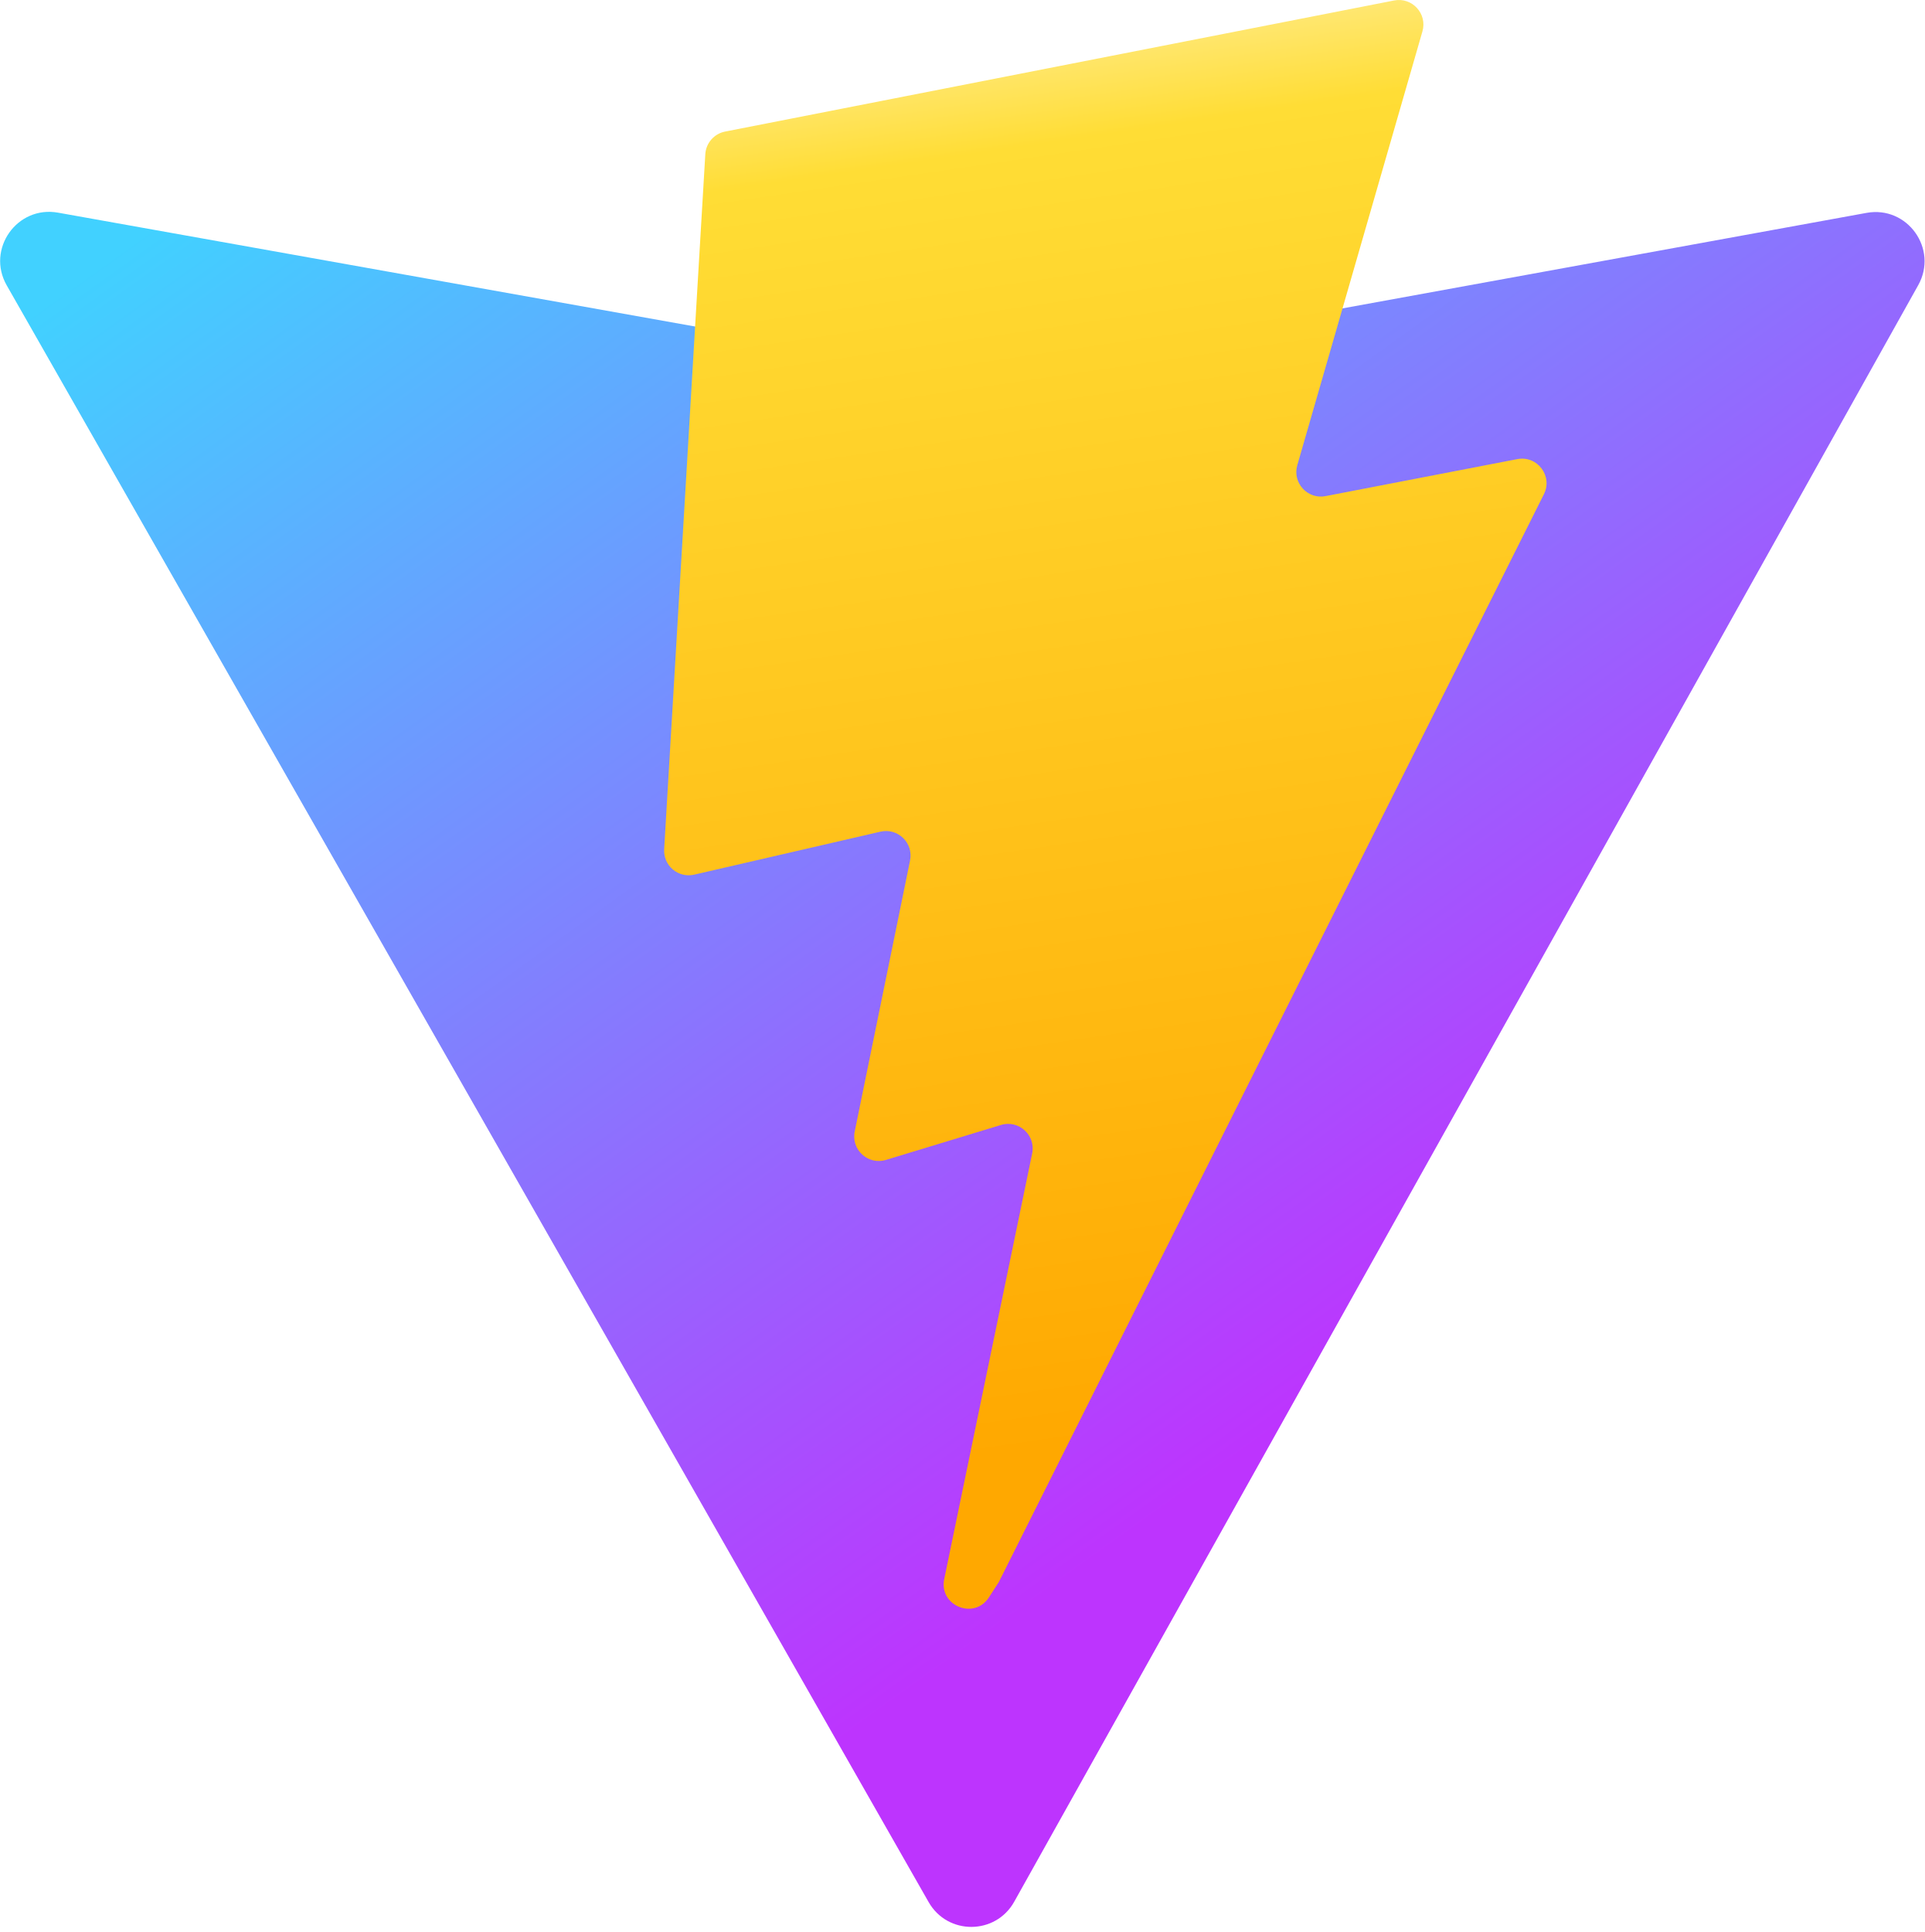
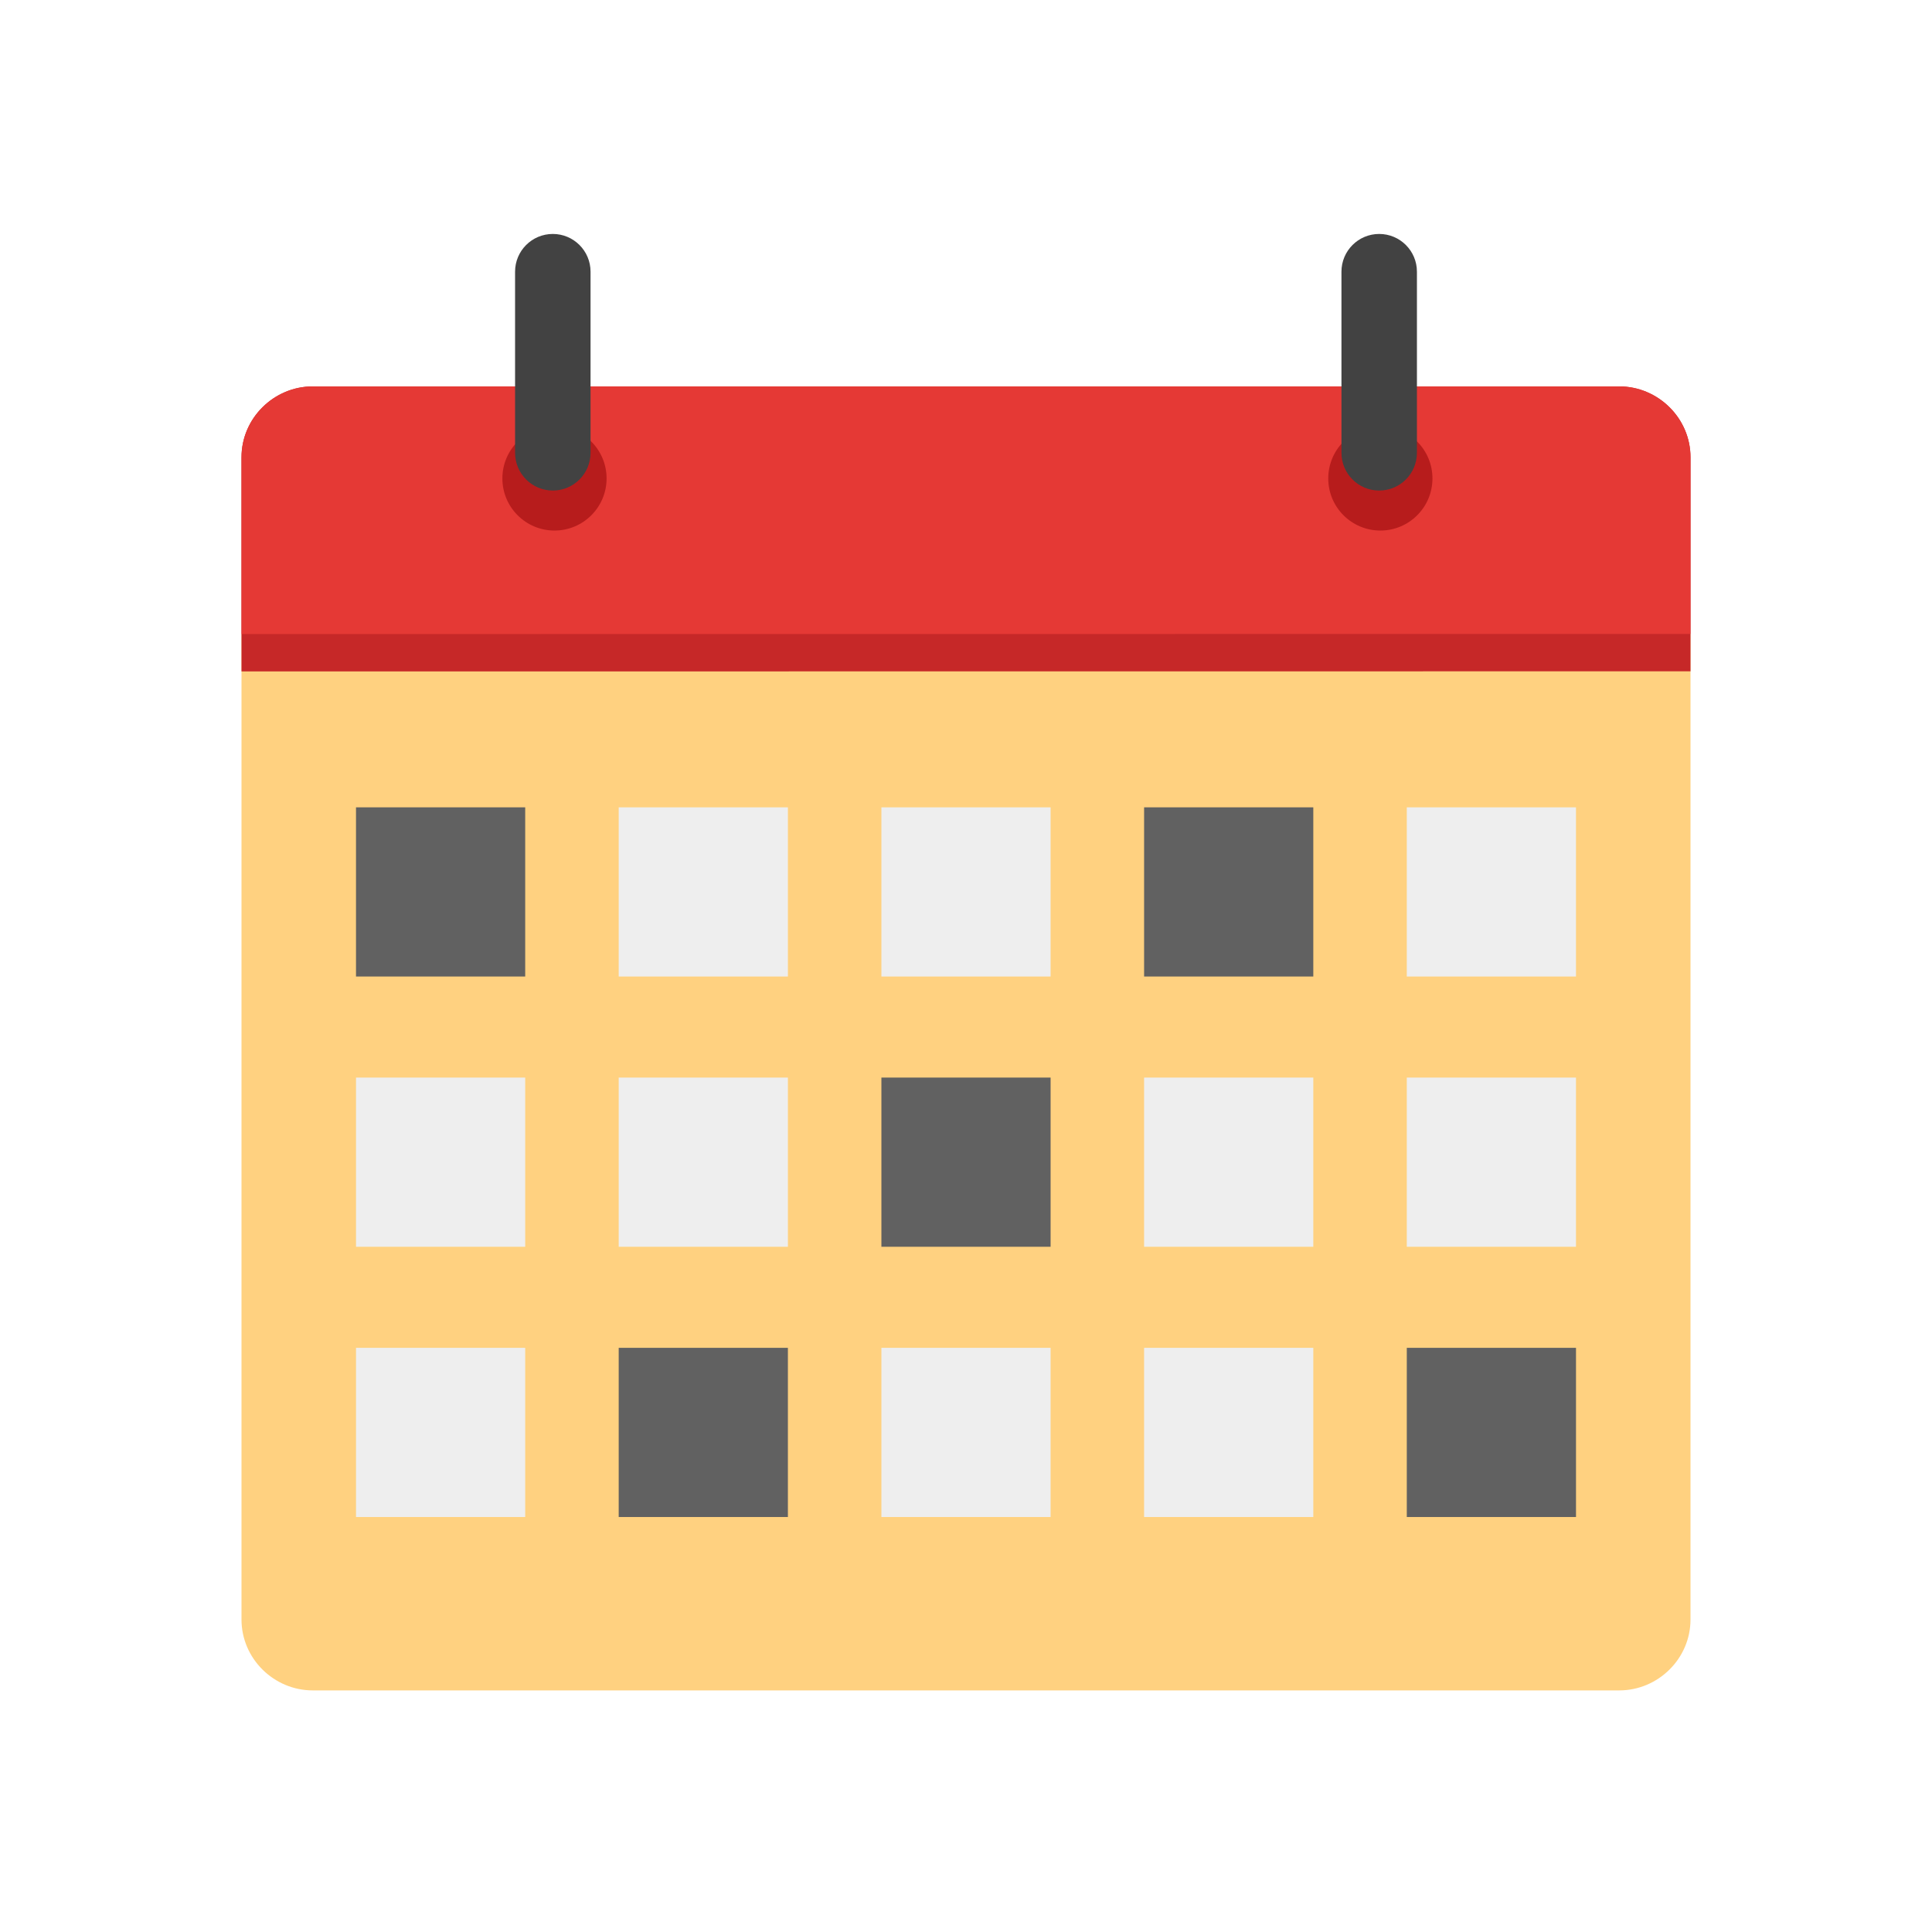
- <svg xmlns="http://www.w3.org/2000/svg" aria-hidden="true" role="img" class="iconify iconify--logos" width="31.88" height="32" preserveAspectRatio="xMidYMid meet" viewBox="0 0 256 257">
+ <svg xmlns="http://www.w3.org/2000/svg" xml:space="preserve" width="2048" height="2048" style="shape-rendering:geometricPrecision;text-rendering:geometricPrecision;image-rendering:optimizeQuality;fill-rule:evenodd;clip-rule:evenodd">
  <defs>
-     <linearGradient id="IconifyId1813088fe1fbc01fb466" x1="-.828%" x2="57.636%" y1="7.652%" y2="78.411%">
-       <stop offset="0%" stop-color="#41D1FF" />
-       <stop offset="100%" stop-color="#BD34FE" />
-     </linearGradient>
-     <linearGradient id="IconifyId1813088fe1fbc01fb467" x1="43.376%" x2="50.316%" y1="2.242%" y2="89.03%">
-       <stop offset="0%" stop-color="#FFEA83" />
-       <stop offset="8.333%" stop-color="#FFDD35" />
-       <stop offset="100%" stop-color="#FFA800" />
-     </linearGradient>
+     <style>.fil1{fill:none}.fil6{fill:#b71c1c}.fil4,.fil5,.fil7{fill:#424242;fill-rule:nonzero}.fil4,.fil5{fill:#616161}.fil5{fill:#eee}</style>
  </defs>
-   <path fill="url(#IconifyId1813088fe1fbc01fb466)" d="M255.153 37.938L134.897 252.976c-2.483 4.44-8.862 4.466-11.382.048L.875 37.958c-2.746-4.814 1.371-10.646 6.827-9.67l120.385 21.517a6.537 6.537 0 0 0 2.322-.004l117.867-21.483c5.438-.991 9.574 4.796 6.877 9.62Z" />
-   <path fill="url(#IconifyId1813088fe1fbc01fb467)" d="M185.432.063L96.44 17.501a3.268 3.268 0 0 0-2.634 3.014l-5.474 92.456a3.268 3.268 0 0 0 3.997 3.378l24.777-5.718c2.318-.535 4.413 1.507 3.936 3.838l-7.361 36.047c-.495 2.426 1.782 4.5 4.151 3.78l15.304-4.649c2.372-.72 4.652 1.36 4.15 3.788l-11.698 56.621c-.732 3.542 3.979 5.473 5.943 2.437l1.313-2.028l72.516-144.72c1.215-2.423-.88-5.186-3.54-4.672l-25.505 4.922c-2.396.462-4.435-1.77-3.759-4.114l16.646-57.705c.677-2.35-1.37-4.583-3.769-4.113Z" />
+   <g id="Layer_x0020_1">
+     <path d="M1792 671.999v1044.74c0 20.678-8.543 39.477-22.3 53.108-13.739 13.608-32.606 22.055-53.287 22.055H331.583c-20.68 0-39.55-8.447-53.288-22.055-13.757-13.628-22.3-32.43-22.3-53.108V671.999h1536z" style="fill:#ffd180;fill-rule:nonzero" />
+     <path class="fil1" d="M256 255.999h1536v1536H256z" />
+     <path class="fil1" d="M0 0h2048v2048H0z" />
+     <path d="M331.586 409.594h1384.83c20.681 0 39.547 8.448 53.285 22.056 13.76 13.63 22.302 32.433 22.302 53.107v226.858l-1536 .126V484.757c0-20.678 8.54-39.48 22.3-53.108 13.738-13.607 32.605-22.055 53.288-22.055z" style="fill:#c62828;fill-rule:nonzero" />
+     <path d="M331.586 409.594h1384.83c20.681 0 39.547 8.448 53.285 22.056 13.76 13.63 22.302 32.433 22.302 53.107V672l-1536 .126V484.757c0-20.678 8.54-39.48 22.3-53.108 13.738-13.607 32.605-22.055 53.288-22.055z" style="fill:#e53935;fill-rule:nonzero" />
+     <g id="_527586208">
+       <path id="_527592568" class="fil4" d="M556.735 855.797H377.379v179.353h179.356z" />
+       <path id="_527583304" class="fil5" d="M556.735 1142.27H377.379v179.36h179.356z" />
+       <path id="_527591320" class="fil5" d="M556.735 1428.75H377.379v179.35h179.356z" />
+       <path id="_527597152" class="fil5" d="M835.207 855.797H655.85v179.353h179.357z" />
+       <path id="_527580184" class="fil5" d="M835.207 1142.27H655.85v179.36h179.357z" />
+       <path id="_527584600" class="fil4" d="M835.207 1428.75H655.85v179.35h179.357z" />
+       <path id="_527596192" class="fil5" d="M1113.68 855.797H934.321v179.353h179.359z" />
+       <path id="_527596768" class="fil4" d="M1113.68 1142.27H934.321v179.36h179.359z" />
+       <path id="_527585368" class="fil5" d="M1113.68 1428.75H934.321v179.35h179.359z" />
+       <path id="_527589568" class="fil4" d="M1392.15 855.797h-179.36v179.353h179.36z" />
+       <path id="_527595976" class="fil5" d="M1392.15 1142.27h-179.36v179.36h179.36z" />
+       <path id="_527578072" class="fil5" d="M1392.15 1428.75h-179.36v179.35h179.36z" />
+       <path id="_527595304" class="fil5" d="M1670.62 855.797h-179.36v179.353h179.36z" />
+       <path id="_527606680" class="fil5" d="M1670.62 1142.27h-179.36v179.36h179.36z" />
+       <path id="_527589928" class="fil4" d="M1670.62 1428.75h-179.36v179.35h179.36z" />
+     </g>
+     <circle class="fil6" cx="587.773" cy="507.173" r="55.23" />
+     <circle class="fil6" cx="1463.23" cy="507.173" r="55.23" />
+     <g id="_527593696">
+       <path id="_527578792" class="fil7" d="M626 287.999c0-22.091-17.91-40-40-40-22.092 0-40 17.909-40 40v192c0 22.091 17.908 40 40 40 22.091 0 40-17.909 40-40v-192z" />
+       <path id="_527583784" class="fil7" d="M1502 287.999c0-22.091-17.91-40-40-40-22.092 0-40 17.909-40 40v192c0 22.091 17.908 40 40 40 22.091 0 40-17.909 40-40v-192z" />
+     </g>
+   </g>
</svg>
